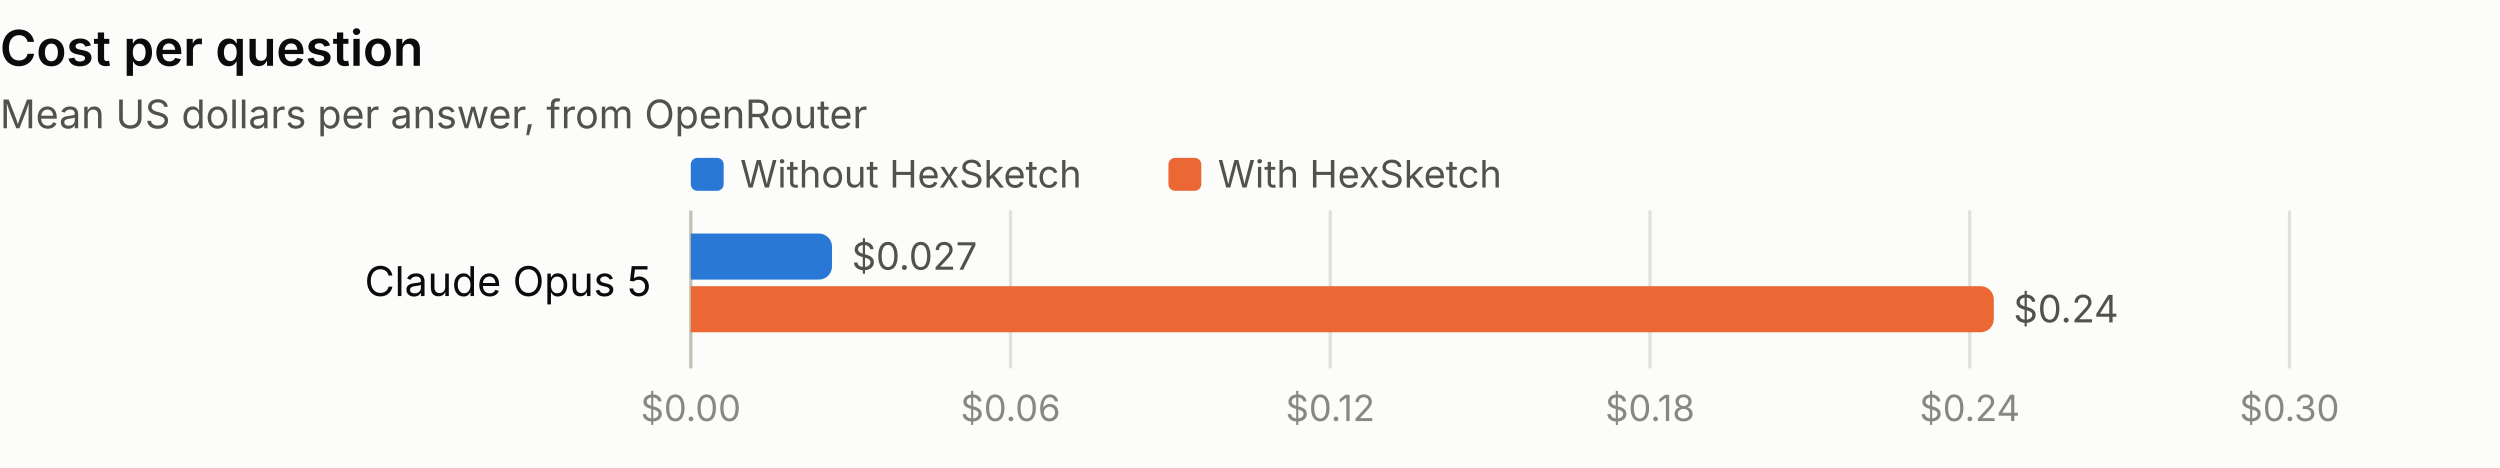
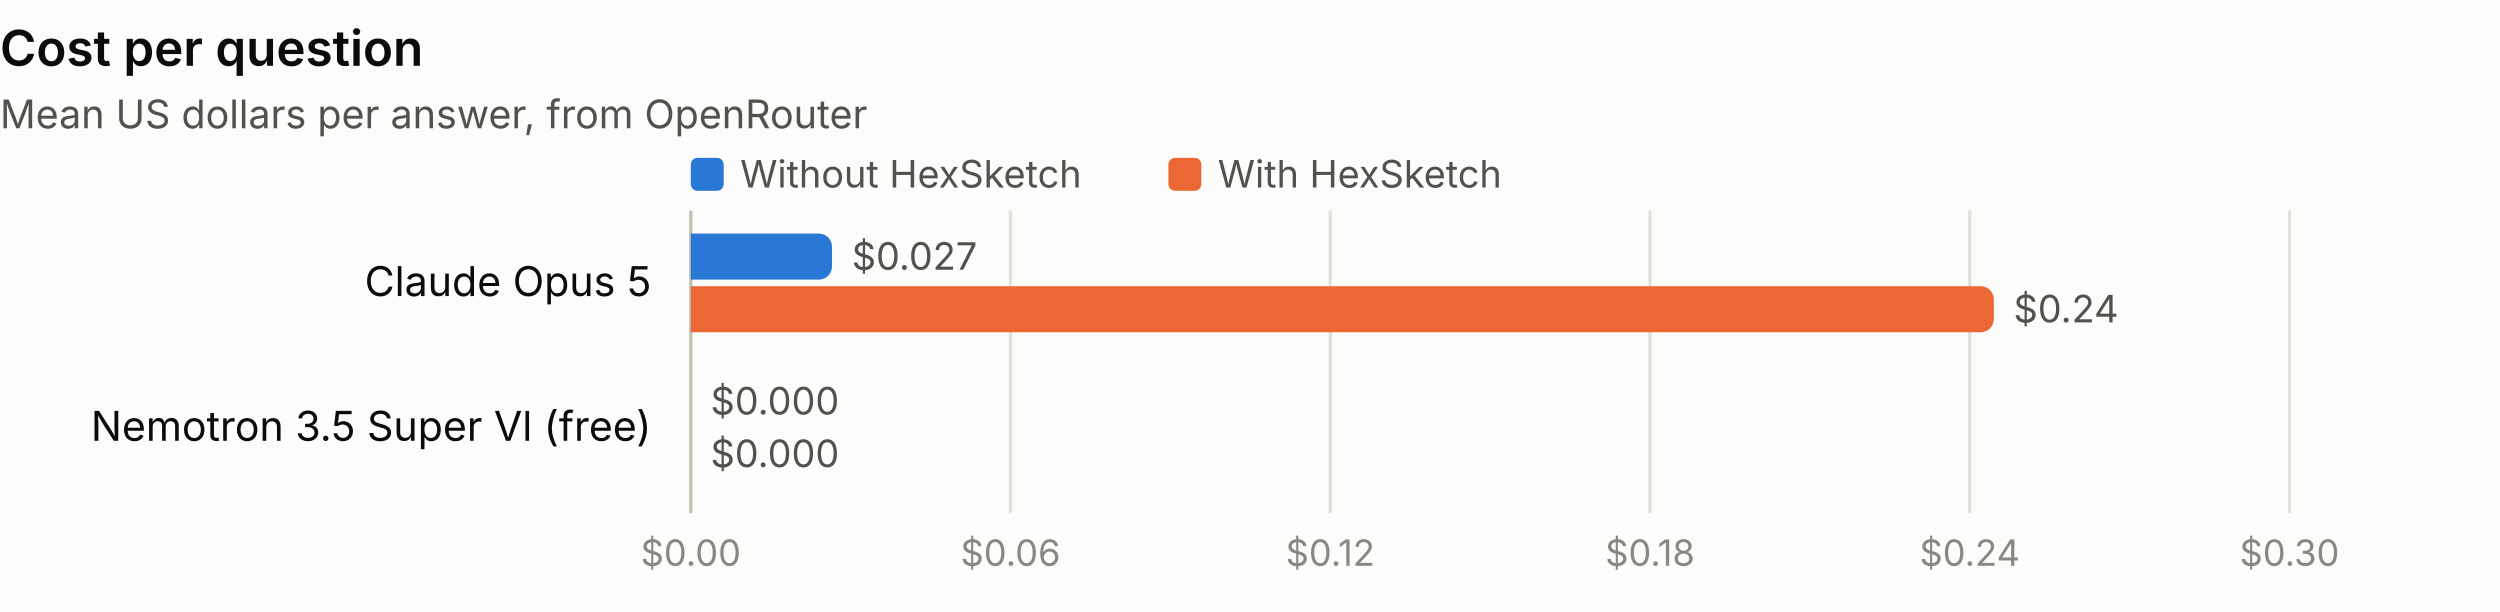
- <svg xmlns="http://www.w3.org/2000/svg" viewBox="0 0 760 142" width="760" height="142" role="img" aria-labelledby="cost-t cost-d" font-family="system-ui, -apple-system, 'Segoe UI', sans-serif">
-   <rect width="760" height="142" fill="#fcfcfb" />
+ <svg xmlns="http://www.w3.org/2000/svg" viewBox="0 0 760 186" width="760" height="186" role="img" aria-labelledby="cost-t cost-d" font-family="system-ui, -apple-system, 'Segoe UI', sans-serif">
+   <rect width="760" height="186" fill="#fcfcfb" />
  <text x="0" y="20" font-size="15" font-weight="600" fill="#0b0b0b">Cost per question</text>
  <text x="0" y="39" font-size="12" fill="#52514e">Mean US dollars per answer, from OpenRouter</text>
  <rect x="210" y="48" width="10" height="10" rx="2" fill="#2a78d6" />
  <text x="225" y="57" font-size="11.5" fill="#52514e">Without HexSketch</text>
  <rect x="355.2" y="48" width="10" height="10" rx="2" fill="#eb6834" />
  <text x="370.2" y="57" font-size="11.5" fill="#52514e">With HexSketch</text>
-   <line x1="210" y1="64" x2="210" y2="112" stroke="#c3c2b7" stroke-width="1" />
-   <text x="210" y="128" font-size="11" text-anchor="middle" fill="#898781" style="font-variant-numeric: tabular-nums">$0.00</text>
-   <line x1="307.2" y1="64" x2="307.2" y2="112" stroke="#e1e0d9" stroke-width="1" />
-   <text x="307.2" y="128" font-size="11" text-anchor="middle" fill="#898781" style="font-variant-numeric: tabular-nums">$0.06</text>
-   <line x1="404.4" y1="64" x2="404.4" y2="112" stroke="#e1e0d9" stroke-width="1" />
-   <text x="404.4" y="128" font-size="11" text-anchor="middle" fill="#898781" style="font-variant-numeric: tabular-nums">$0.12</text>
-   <line x1="501.6" y1="64" x2="501.6" y2="112" stroke="#e1e0d9" stroke-width="1" />
-   <text x="501.6" y="128" font-size="11" text-anchor="middle" fill="#898781" style="font-variant-numeric: tabular-nums">$0.18</text>
-   <line x1="598.8" y1="64" x2="598.8" y2="112" stroke="#e1e0d9" stroke-width="1" />
-   <text x="598.8" y="128" font-size="11" text-anchor="middle" fill="#898781" style="font-variant-numeric: tabular-nums">$0.24</text>
-   <line x1="696" y1="64" x2="696" y2="112" stroke="#e1e0d9" stroke-width="1" />
-   <text x="696" y="128" font-size="11" text-anchor="middle" fill="#898781" style="font-variant-numeric: tabular-nums">$0.30</text>
+   <line x1="210" y1="64" x2="210" y2="156" stroke="#c3c2b7" stroke-width="1" />
+   <text x="210" y="172" font-size="11" text-anchor="middle" fill="#898781" style="font-variant-numeric: tabular-nums">$0.00</text>
+   <line x1="307.2" y1="64" x2="307.2" y2="156" stroke="#e1e0d9" stroke-width="1" />
+   <text x="307.2" y="172" font-size="11" text-anchor="middle" fill="#898781" style="font-variant-numeric: tabular-nums">$0.06</text>
+   <line x1="404.4" y1="64" x2="404.4" y2="156" stroke="#e1e0d9" stroke-width="1" />
+   <text x="404.4" y="172" font-size="11" text-anchor="middle" fill="#898781" style="font-variant-numeric: tabular-nums">$0.12</text>
+   <line x1="501.6" y1="64" x2="501.6" y2="156" stroke="#e1e0d9" stroke-width="1" />
+   <text x="501.6" y="172" font-size="11" text-anchor="middle" fill="#898781" style="font-variant-numeric: tabular-nums">$0.18</text>
+   <line x1="598.8" y1="64" x2="598.8" y2="156" stroke="#e1e0d9" stroke-width="1" />
+   <text x="598.8" y="172" font-size="11" text-anchor="middle" fill="#898781" style="font-variant-numeric: tabular-nums">$0.24</text>
+   <line x1="696" y1="64" x2="696" y2="156" stroke="#e1e0d9" stroke-width="1" />
+   <text x="696" y="172" font-size="11" text-anchor="middle" fill="#898781" style="font-variant-numeric: tabular-nums">$0.30</text>
  <text x="198" y="90" font-size="12.5" text-anchor="end" fill="#0b0b0b">Claude Opus 5</text>
  <g>
    <path d="M210,71 h38.935 a4,4 0 0 1 4,4 v6 a4,4 0 0 1 -4,4 h-38.935 z" fill="#2a78d6" />
    <rect x="210" y="70" width="550" height="16" fill="transparent" />
  </g>
  <text x="258.935" y="82" font-size="11.5" fill="#52514e" style="font-variant-numeric: tabular-nums">$0.027</text>
  <g>
    <path d="M210,87 h392.114 a4,4 0 0 1 4,4 v6 a4,4 0 0 1 -4,4 h-392.114 z" fill="#eb6834" />
    <rect x="210" y="86" width="550" height="16" fill="transparent" />
  </g>
  <text x="612.114" y="98" font-size="11.5" fill="#52514e" style="font-variant-numeric: tabular-nums">$0.24</text>
+   <text x="198" y="134" font-size="12.5" text-anchor="end" fill="#0b0b0b">Nemotron 3.5 Super Vl (free)</text>
+   <g>
+     <rect x="210" y="114" width="550" height="16" fill="transparent" />
+   </g>
+   <text x="216" y="126" font-size="11.5" fill="#52514e" style="font-variant-numeric: tabular-nums">$0.000</text>
+   <g>
+     <rect x="210" y="130" width="550" height="16" fill="transparent" />
+   </g>
+   <text x="216" y="142" font-size="11.5" fill="#52514e" style="font-variant-numeric: tabular-nums">$0.000</text>
</svg>
